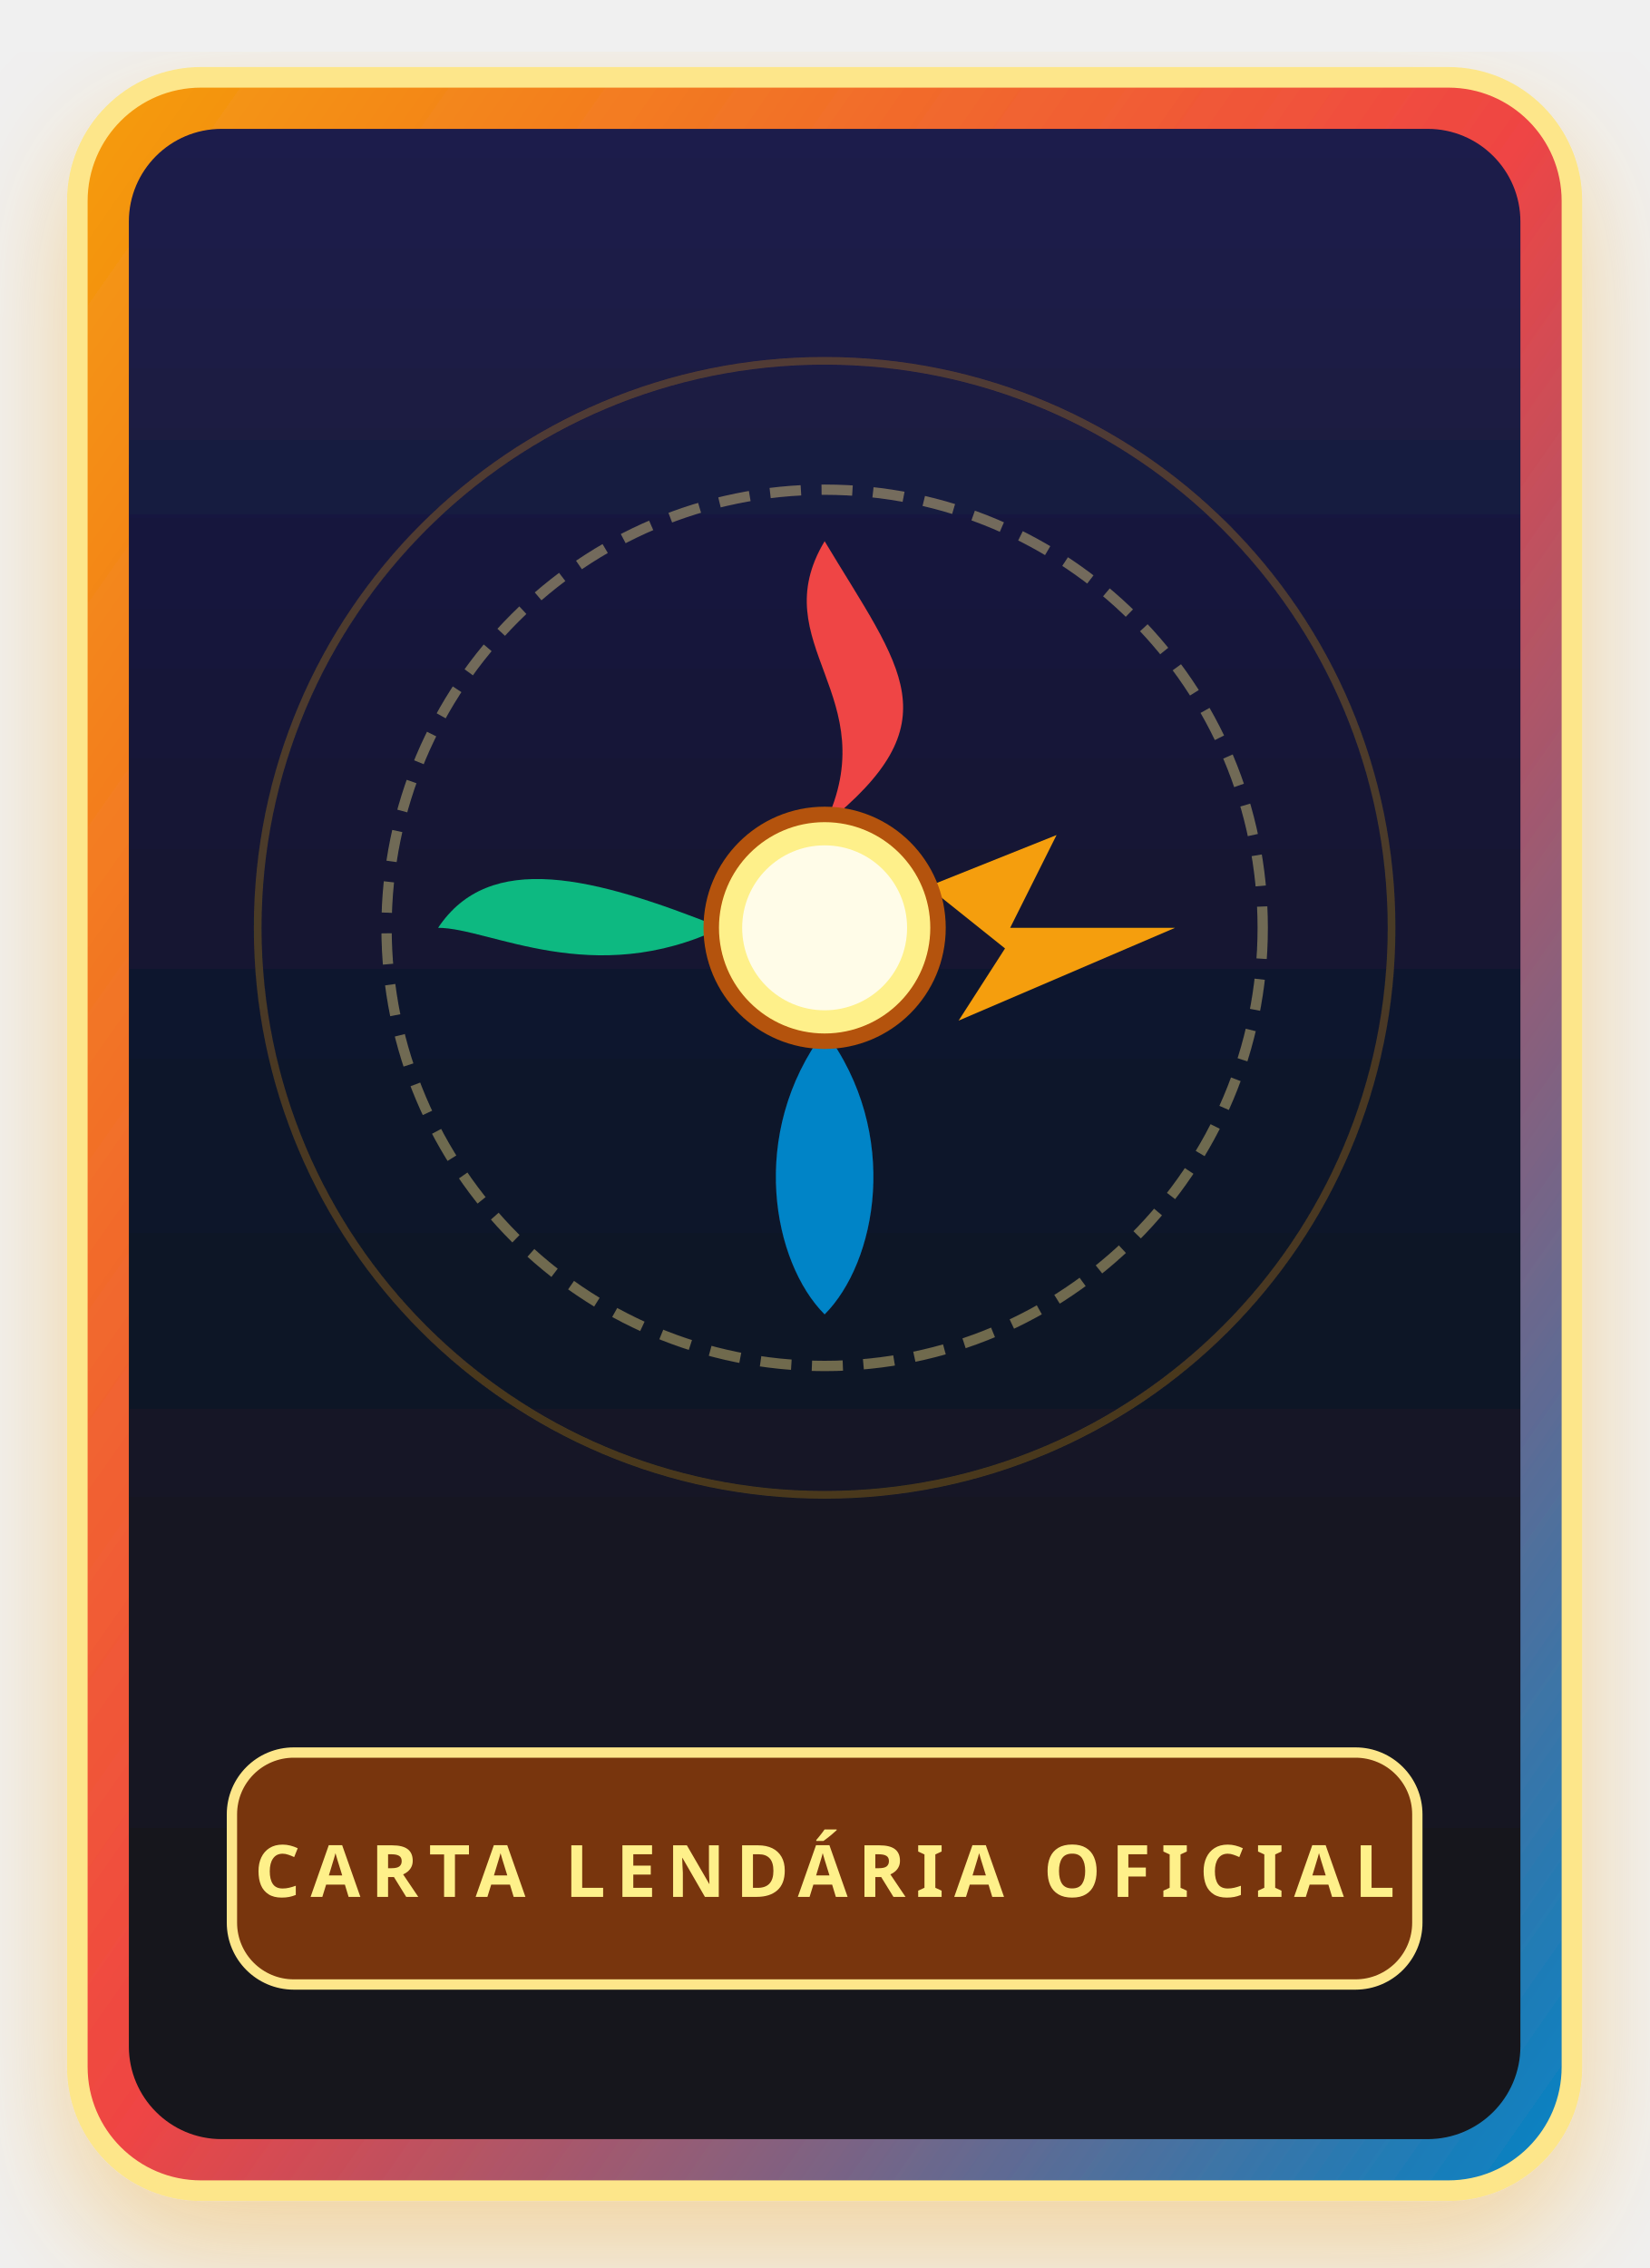
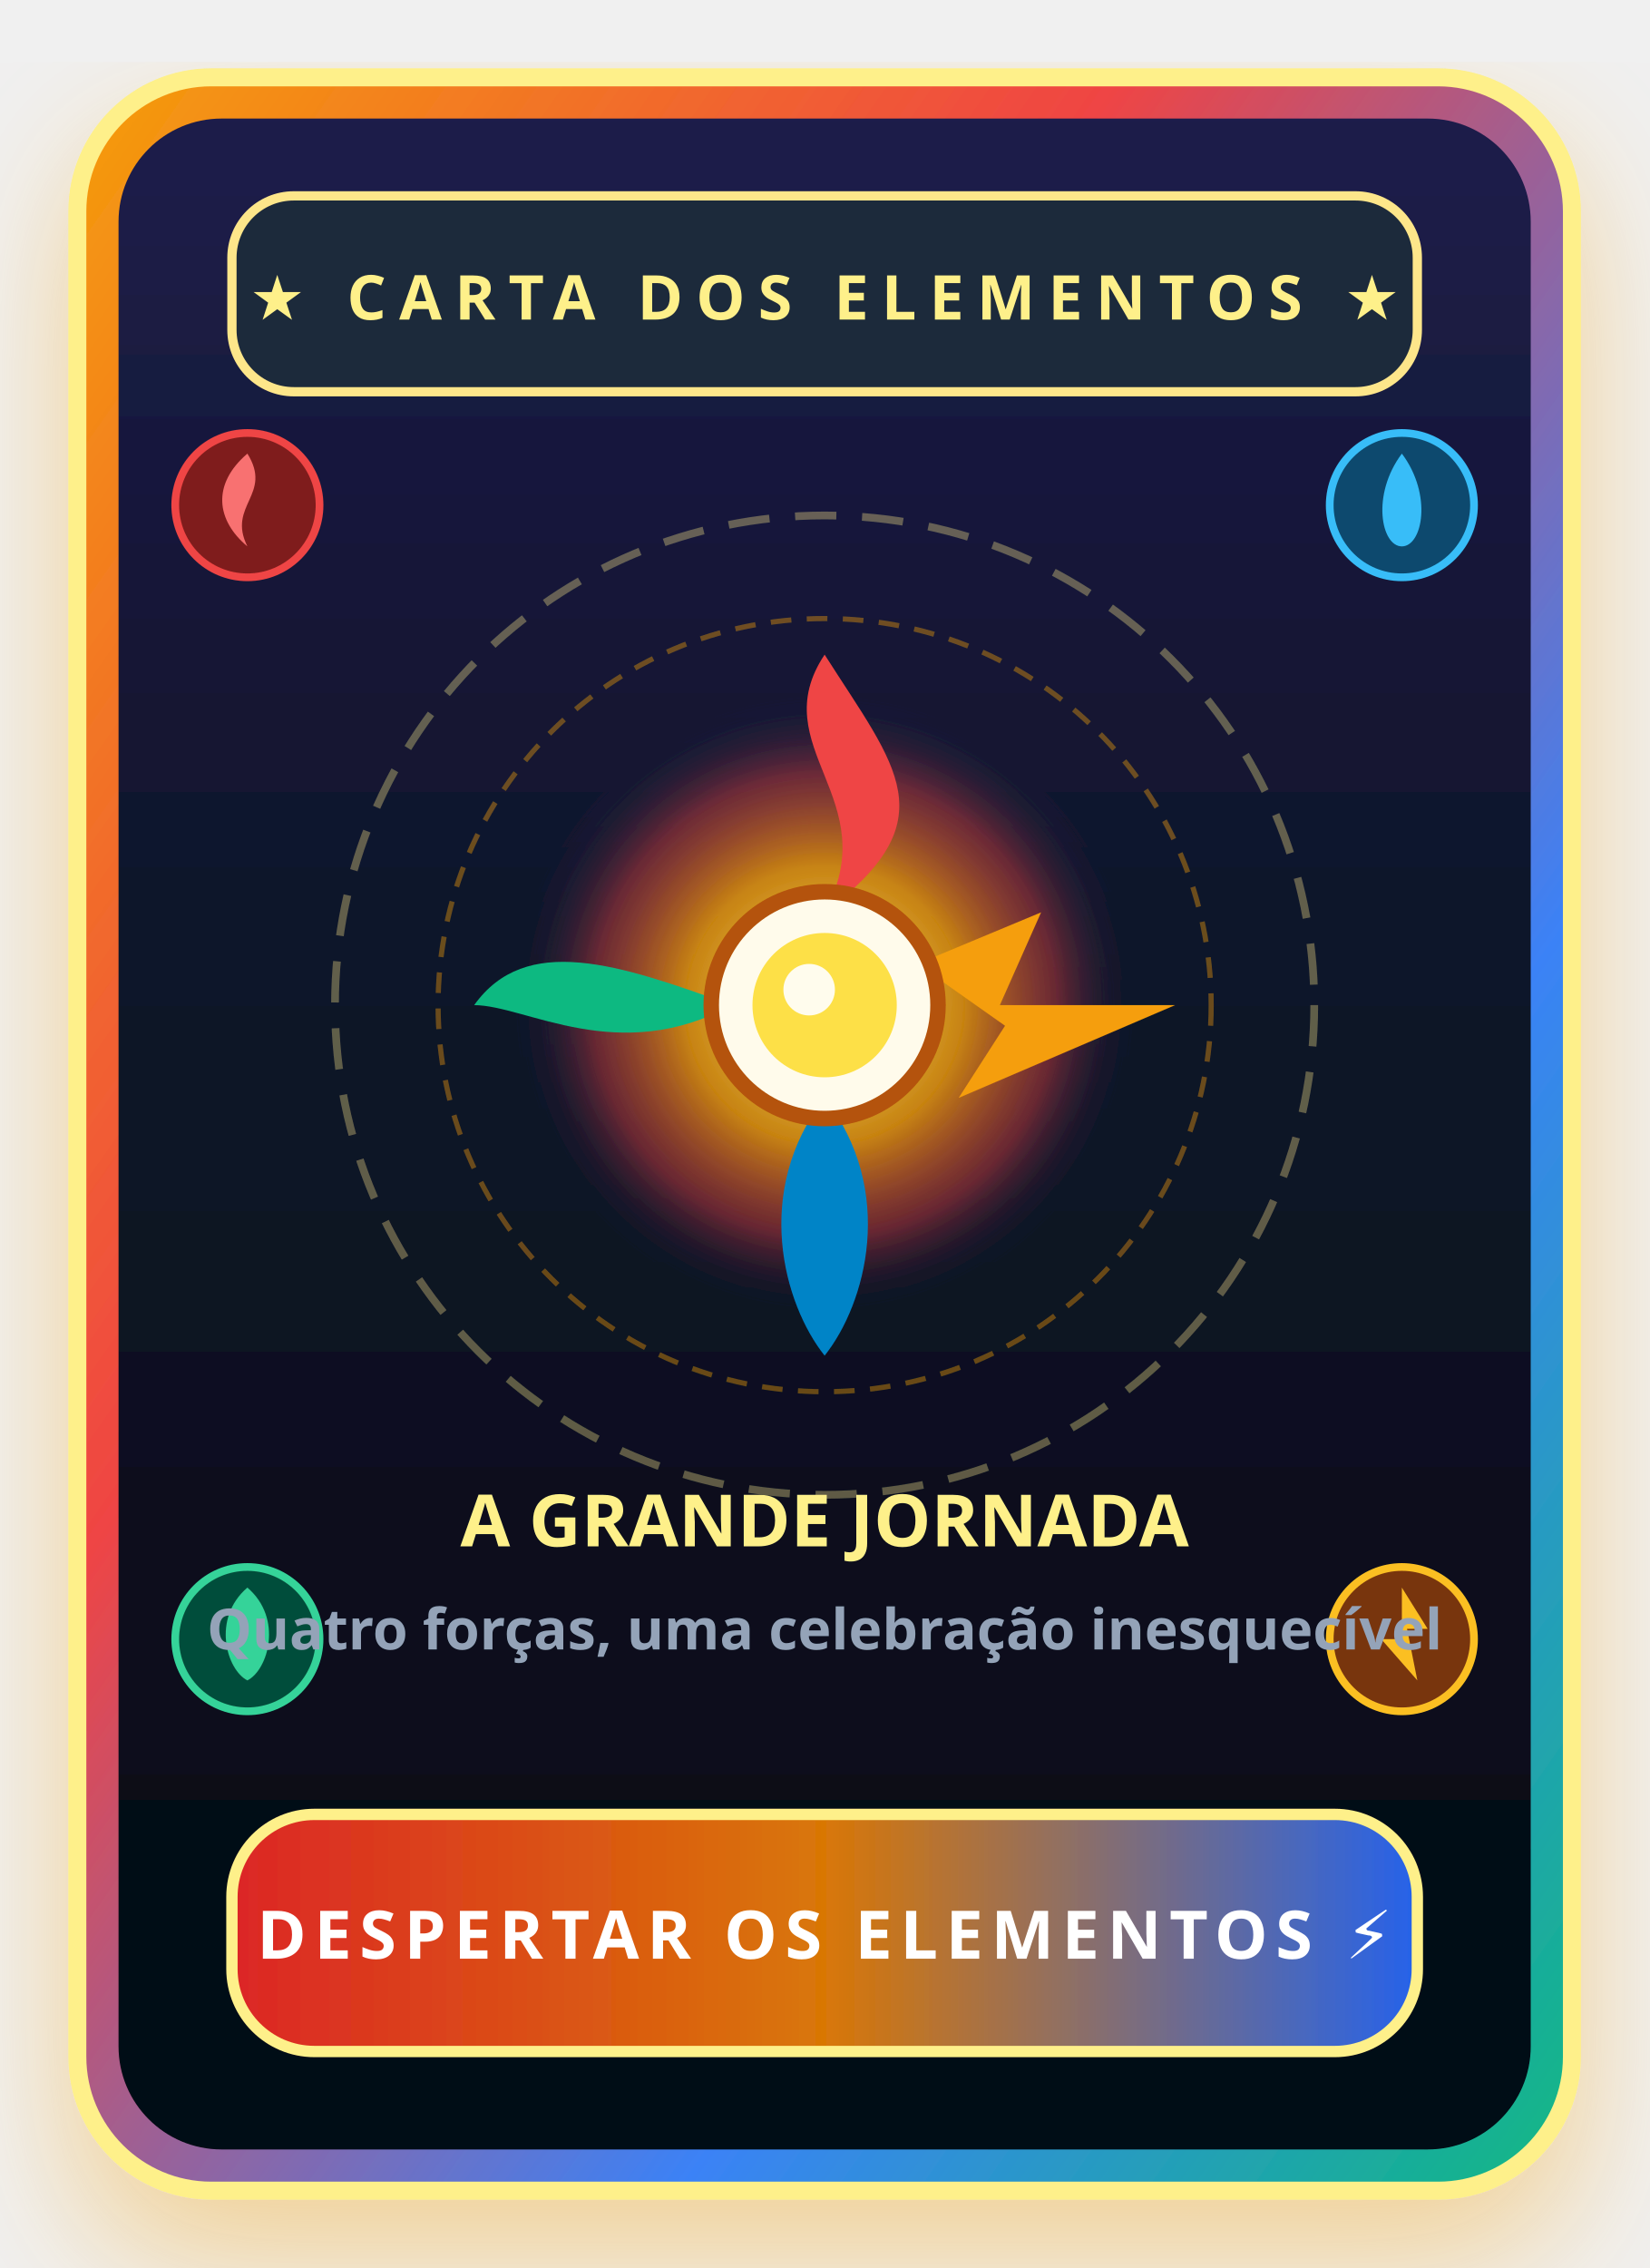
<svg xmlns="http://www.w3.org/2000/svg" viewBox="0 0 320 440" fill="none">
  <defs>
-     <linearGradient id="cardBorder" x1="0%" y1="0%" x2="100%" y2="100%">
+     <linearGradient id="elemBorderGrad" x1="0%" y1="0%" x2="100%" y2="100%">
      <stop offset="0%" stop-color="#F59E0B" />
-       <stop offset="50%" stop-color="#EF4444" />
-       <stop offset="100%" stop-color="#0284C7" />
+       <stop offset="35%" stop-color="#EF4444" />
+       <stop offset="70%" stop-color="#3B82F6" />
+       <stop offset="100%" stop-color="#10B981" />
    </linearGradient>
-     <linearGradient id="cardInner" x1="0%" y1="0%" x2="0%" y2="100%">
+     <linearGradient id="elemInnerGrad" x1="0%" y1="0%" x2="0%" y2="100%">
      <stop offset="0%" stop-color="#1E1B4B" />
-       <stop offset="50%" stop-color="#0F172A" />
-       <stop offset="100%" stop-color="#18181B" />
+       <stop offset="40%" stop-color="#0F172A" />
+       <stop offset="100%" stop-color="#030712" />
    </linearGradient>
-     <filter id="cardGlow" x="-10%" y="-10%" width="120%" height="120%" filterUnits="userSpaceOnUse">
-       <feDropShadow dx="0" dy="10" stdDeviation="12" flood-color="#F59E0B" flood-opacity="0.35" />
+     <linearGradient id="elemBtnGrad" x1="0%" y1="0%" x2="100%" y2="0%">
+       <stop offset="0%" stop-color="#DC2626" />
+       <stop offset="50%" stop-color="#D97706" />
+       <stop offset="100%" stop-color="#2563EB" />
+     </linearGradient>
+     <radialGradient id="elemCoreGlow" cx="50%" cy="50%" r="50%">
+       <stop offset="0%" stop-color="#FEF08A" stop-opacity="1" />
+       <stop offset="45%" stop-color="#F59E0B" stop-opacity="0.8" />
+       <stop offset="75%" stop-color="#EF4444" stop-opacity="0.4" />
+       <stop offset="100%" stop-color="#1E1B4B" stop-opacity="0" />
+     </radialGradient>
+     <filter id="elemGlowFilter" x="-10%" y="-10%" width="125%" height="125%" filterUnits="userSpaceOnUse">
+       <feDropShadow dx="0" dy="12" stdDeviation="14" flood-color="#F59E0B" flood-opacity="0.38" />
    </filter>
  </defs>
-   <g filter="url(#cardGlow)">
-     <rect x="15" y="15" width="290" height="410" rx="24" fill="url(#cardBorder)" stroke="#FDE68A" stroke-width="4" />
-     <rect x="25" y="25" width="270" height="390" rx="18" fill="url(#cardInner)" />
-     <circle cx="160" cy="180" r="85" stroke="#FDE68A" stroke-width="2" stroke-dasharray="6 4" opacity="0.4" />
-     <circle cx="160" cy="180" r="110" stroke="#F59E0B" stroke-width="1.5" opacity="0.25" />
-     <g transform="translate(160, 180)">
-       <path d="M 0 -20 C 12 -45, -12 -55, 0 -75 C 15 -50, 25 -40, 0 -20 Z" fill="#EF4444" />
-       <path d="M 0 20 C 15 40, 10 65, 0 75 C -10 65, -15 40, 0 20 Z" fill="#0284C7" />
-       <path d="M -20 0 C -45 12, -65 0, -75 0 C -65 -15, -45 -10, -20 0 Z" fill="#10B981" />
-       <polygon points="20,-8 45,-18 36,0 68,0 26,18 35,4" fill="#F59E0B" />
-       <circle cx="0" cy="0" r="22" fill="#FEF08A" stroke="#B45309" stroke-width="3" />
-       <circle cx="0" cy="0" r="16" fill="#FFFFFF" opacity="0.8" />
+   <g filter="url(#elemGlowFilter)">
+     <rect x="15" y="15" width="290" height="410" rx="26" fill="url(#elemBorderGrad)" stroke="#FEF08A" stroke-width="3.5" />
+     <rect x="23" y="23" width="274" height="394" rx="20" fill="url(#elemInnerGrad)" />
+     <rect x="45" y="38" width="230" height="38" rx="12" fill="#1E293B" stroke="#FDE68A" stroke-width="1.8" />
+     <text x="160" y="62" text-anchor="middle" fill="#FEF08A" font-size="12" font-weight="900" letter-spacing="2.5" font-family="sans-serif">
+       ★ CARTA DOS ELEMENTOS ★
+     </text>
+     <circle cx="48" cy="98" r="14" fill="#7F1D1D" stroke="#EF4444" stroke-width="1.5" />
+     <path d="M 48 88 C 53 96, 44 98, 48 106 C 42 101, 41 94, 48 88 Z" fill="#F87171" />
+     <circle cx="272" cy="98" r="14" fill="#0C4A6E" stroke="#38BDF8" stroke-width="1.5" />
+     <path d="M 272 88 C 278 96, 276 106, 272 106 C 268 106, 266 96, 272 88 Z" fill="#38BDF8" />
+     <circle cx="48" cy="318" r="14" fill="#064E3B" stroke="#34D399" stroke-width="1.5" />
+     <path d="M 48 308 C 55 314, 52 324, 48 326 C 44 324, 41 314, 48 308 Z" fill="#34D399" />
+     <circle cx="272" cy="318" r="14" fill="#78350F" stroke="#FBBF24" stroke-width="1.5" />
+     <polygon points="272,308 277,316 273,316 275,326 268,318 272,318" fill="#FBBF24" />
+     <circle cx="160" cy="195" r="95" stroke="#FDE68A" stroke-width="1.5" stroke-dasharray="8 5" opacity="0.35" />
+     <circle cx="160" cy="195" r="75" stroke="#F59E0B" stroke-width="1" stroke-dasharray="4 3" opacity="0.4" />
+     <circle cx="160" cy="195" r="60" fill="url(#elemCoreGlow)" />
+     <g transform="translate(160, 195)">
+       <path d="M 0 -18 C 12 -40, -12 -50, 0 -68 C 14 -46, 24 -36, 0 -18 Z" fill="#EF4444" />
+       <path d="M 0 18 C 14 36, 8 58, 0 68 C -8 58, -14 36, 0 18 Z" fill="#0284C7" />
+       <path d="M -18 0 C -40 12, -58 0, -68 0 C -58 -14, -40 -8, -18 0 Z" fill="#10B981" />
+       <polygon points="18,-8 42,-18 34,0 68,0 26,18 35,4" fill="#F59E0B" />
+       <circle cx="0" cy="0" r="22" fill="#FFFBEB" stroke="#B45309" stroke-width="3" />
+       <circle cx="0" cy="0" r="14" fill="#FDE047" />
+       <circle cx="-3" cy="-3" r="5" fill="#FFFFFF" opacity="0.9" />
    </g>
-     <rect x="45" y="340" width="230" height="45" rx="12" fill="#78350F" stroke="#FDE68A" stroke-width="2" />
-     <text x="160" y="368" text-anchor="middle" fill="#FEF08A" font-size="14" font-weight="900" letter-spacing="2" font-family="sans-serif">
-       CARTA LENDÁRIA OFICIAL
+     <text x="160" y="300" text-anchor="middle" fill="#FEF08A" font-size="14" font-weight="900" font-family="sans-serif">
+       A GRANDE JORNADA
+     </text>
+     <text x="160" y="320" text-anchor="middle" fill="#94A3B8" font-size="11" font-weight="600" font-family="sans-serif">
+       Quatro forças, uma celebração inesquecível
+     </text>
+     <rect x="45" y="352" width="230" height="46" rx="16" fill="url(#elemBtnGrad)" stroke="#FEF08A" stroke-width="2.2" />
+     <text x="160" y="380" text-anchor="middle" fill="#FFFFFF" font-size="13" font-weight="900" letter-spacing="1.5" font-family="sans-serif">
+       DESPERTAR OS ELEMENTOS ⚡
    </text>
  </g>
</svg>
